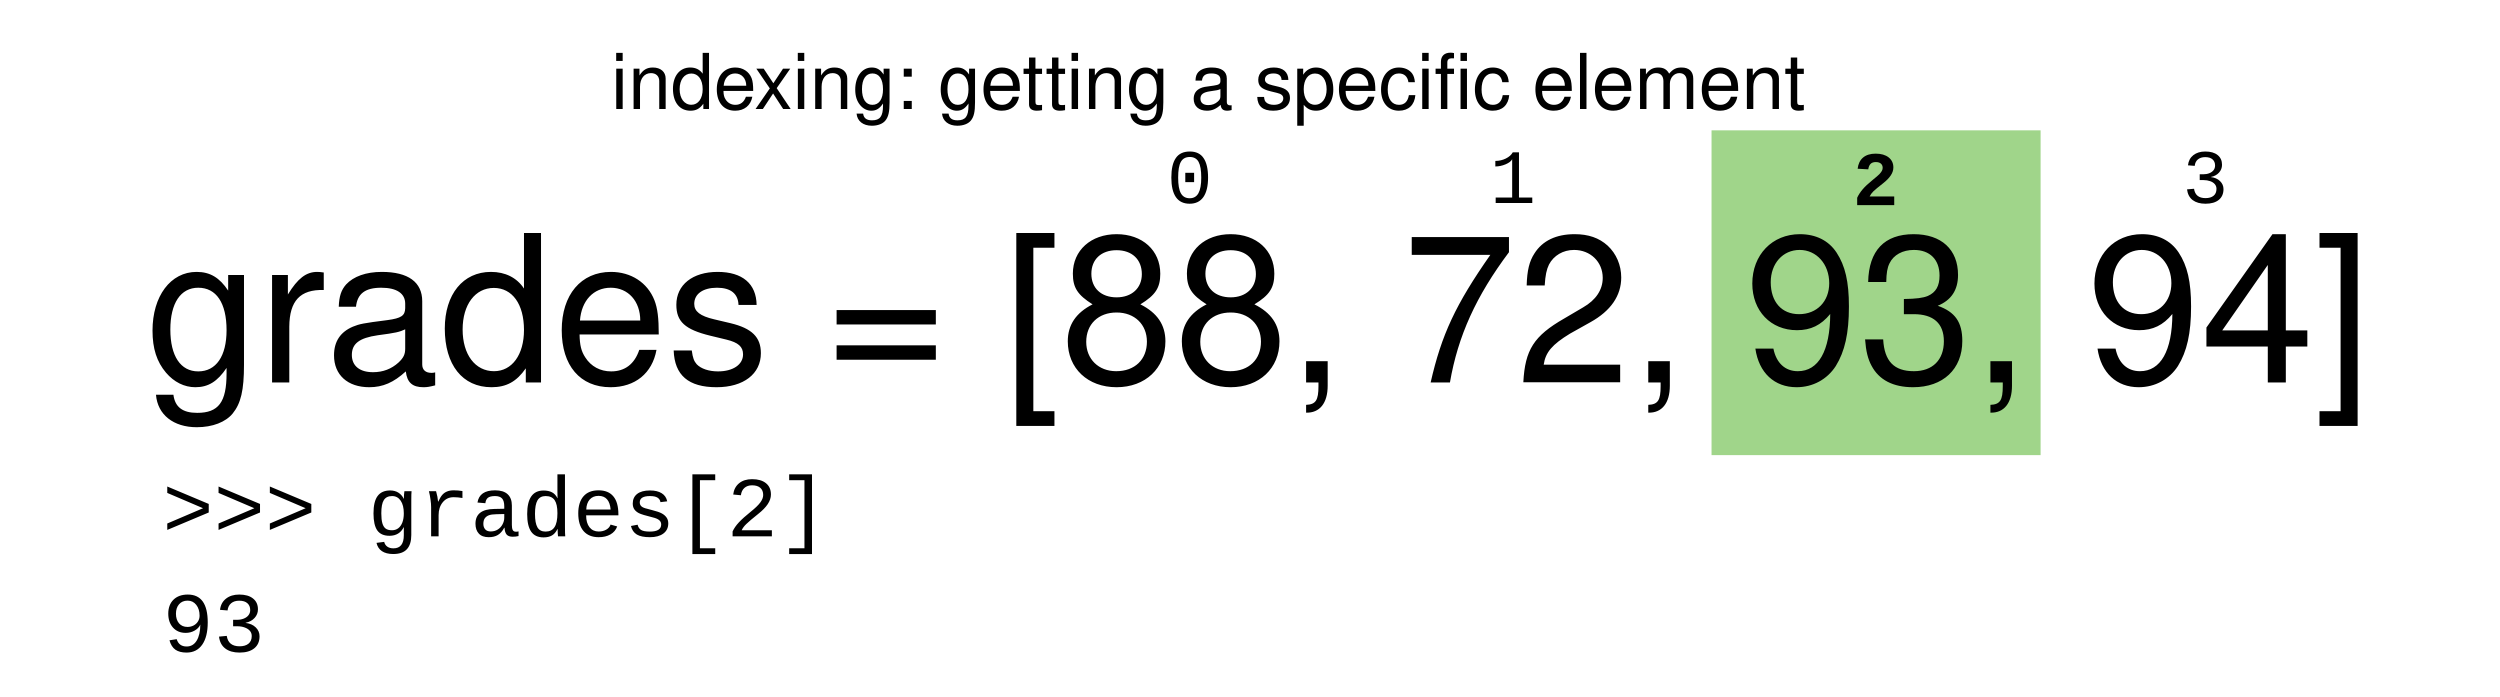
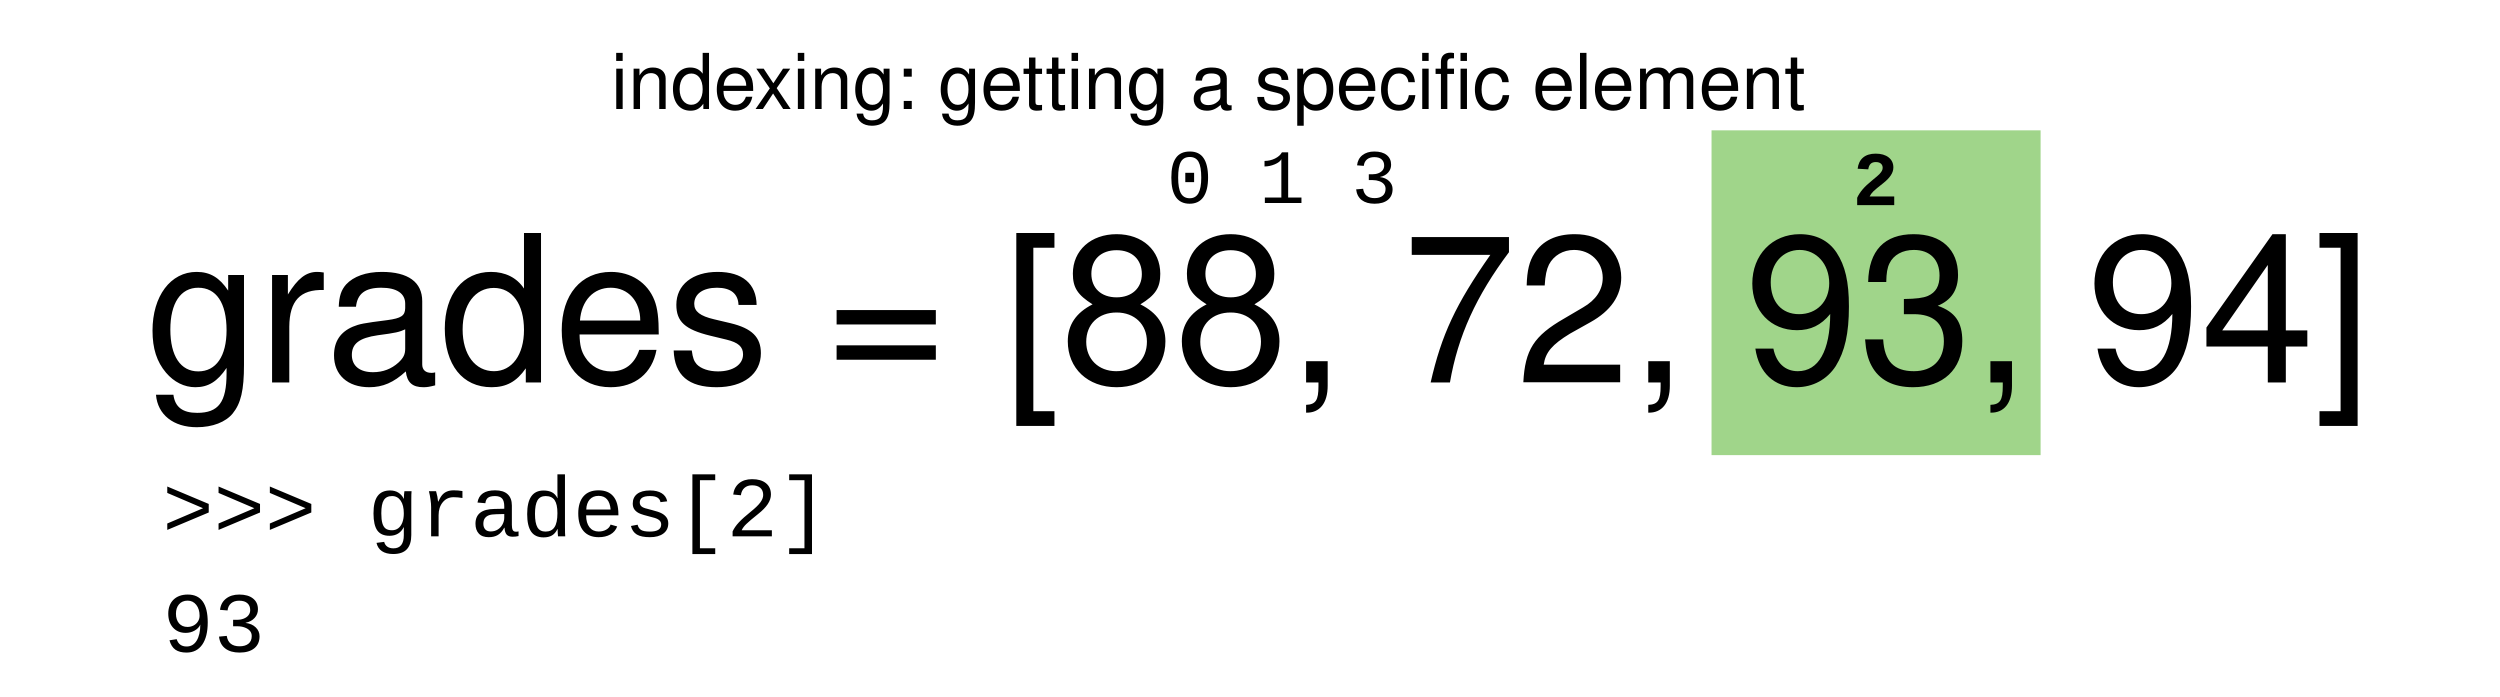
<svg xmlns="http://www.w3.org/2000/svg" width="585" height="163">
  <g>
-     <rect x="-1" y="-1" width="587" height="165" id="canvas_background" fill="#fff" />
+     <rect id="canvas_background" width="587" height="165" x="-1" y="-1" fill="#fff" />
    <g id="canvasGrid" display="none">
-       <rect id="svg_3" width="100%" height="100%" x="0" y="0" stroke-width="0" fill="url(#gridpattern)" />
+       <rect id="svg_3" width="100%" height="100%" x="0" y="0" fill="url(#gridpattern)" stroke-width="0" />
    </g>
  </g>
  <g>
-     <rect stroke-width="0" id="svg_5" height="76" width="77" y="30.5" x="400.5" stroke="#000" fill="#A0D58A" />
-     <text fill="#000000" stroke-width="0" x="505.604" y="238.823" id="svg_1" font-size="24" font-family="Helvetica, Arial, sans-serif" text-anchor="start" xml:space="preserve" transform="matrix(20.18501,0,0,1.823529,-9963.616,-210.4118) " stroke="#000" />
-     <text fill="#000000" stroke-width="0" stroke-opacity="null" fill-opacity="null" x="34" y="89.5" id="svg_2" font-size="48" font-family="Helvetica, Arial, sans-serif" text-anchor="start" xml:space="preserve" font-weight="normal" stroke="#000">grades = [88, 72, 93, 94]</text>
-     <text fill="#000000" stroke-width="0" stroke-opacity="null" fill-opacity="null" x="271.148" y="135.5" id="svg_4" font-size="48" font-family="Helvetica, Arial, sans-serif" text-anchor="start" xml:space="preserve" transform="matrix(9.393442,0,0,1,-2283.016,0) " stroke="#000" />
-     <text fill="#000000" stroke="#000" stroke-width="0" stroke-opacity="null" fill-opacity="null" x="273" y="47.5" id="svg_8" font-size="18" font-family="'Courier New', Courier, monospace" text-anchor="start" xml:space="preserve">0      1              3</text>
-     <text fill="#000000" stroke="#000" stroke-width="0" stroke-opacity="null" fill-opacity="null" x="143" y="25.5" id="svg_10" font-size="18" font-family="Helvetica, Arial, sans-serif" text-anchor="start" xml:space="preserve">indexing: getting a specific element</text>
-     <text fill="#000000" stroke-width="0" stroke-opacity="null" fill-opacity="null" x="247.443" y="332.5" id="svg_12" font-size="48" font-family="'Courier New', Courier, monospace" text-anchor="start" xml:space="preserve" transform="matrix(6.770492,0,0,1,-1590.311,-47) " stroke="#000" />
-     <text fill="#000000" stroke="#000" stroke-width="0" stroke-opacity="null" fill-opacity="null" x="38" y="125.5" id="svg_17" font-size="20" font-family="'Courier New', Courier, monospace" text-anchor="start" xml:space="preserve">&gt;&gt;&gt; grades[2]</text>
-     <text fill="#000000" stroke="#000" stroke-width="0" stroke-opacity="null" fill-opacity="null" x="38" y="152.5" id="svg_18" font-size="20" font-family="'Courier New', Courier, monospace" text-anchor="start" xml:space="preserve">93</text>
-     <text font-weight="bold" xml:space="preserve" text-anchor="start" font-family="'Courier New', Courier, monospace" font-size="18" id="svg_11" y="48" x="433.5" fill-opacity="null" stroke-opacity="null" stroke-width="0" stroke="#000" fill="#000000">2</text>
+     <rect id="svg_5" width="77" height="76" x="400.5" y="30.5" fill="#A0D58A" stroke="#000" stroke-width="0" />
+     <text id="svg_2" x="34" y="89.5" fill="#000" fill-opacity="null" stroke="#000" stroke-opacity="null" stroke-width="0" font-family="Helvetica, Arial, sans-serif" font-size="48" font-weight="normal" text-anchor="start" xml:space="preserve">grades = [88, 72, 93, 94]</text>
+     <text id="svg_8" x="273" y="47.5" fill="#000" fill-opacity="null" stroke="#000" stroke-opacity="null" stroke-width="0" font-family="'Courier New', Courier, monospace" font-size="18" text-anchor="start" xml:space="preserve">0 1 3</text>
+     <text id="svg_10" x="143" y="25.5" fill="#000" fill-opacity="null" stroke="#000" stroke-opacity="null" stroke-width="0" font-family="Helvetica, Arial, sans-serif" font-size="18" text-anchor="start" xml:space="preserve">indexing: getting a specific element</text>
+     <text id="svg_17" x="38" y="125.5" fill="#000" fill-opacity="null" stroke="#000" stroke-opacity="null" stroke-width="0" font-family="'Courier New', Courier, monospace" font-size="20" text-anchor="start" xml:space="preserve">&gt;&gt;&gt; grades[2]</text>
+     <text id="svg_18" x="38" y="152.5" fill="#000" fill-opacity="null" stroke="#000" stroke-opacity="null" stroke-width="0" font-family="'Courier New', Courier, monospace" font-size="20" text-anchor="start" xml:space="preserve">93</text>
+     <text id="svg_11" x="433.5" y="48" fill="#000" fill-opacity="null" stroke="#000" stroke-opacity="null" stroke-width="0" font-family="'Courier New', Courier, monospace" font-size="18" font-weight="bold" text-anchor="start" xml:space="preserve">2</text>
  </g>
</svg>
